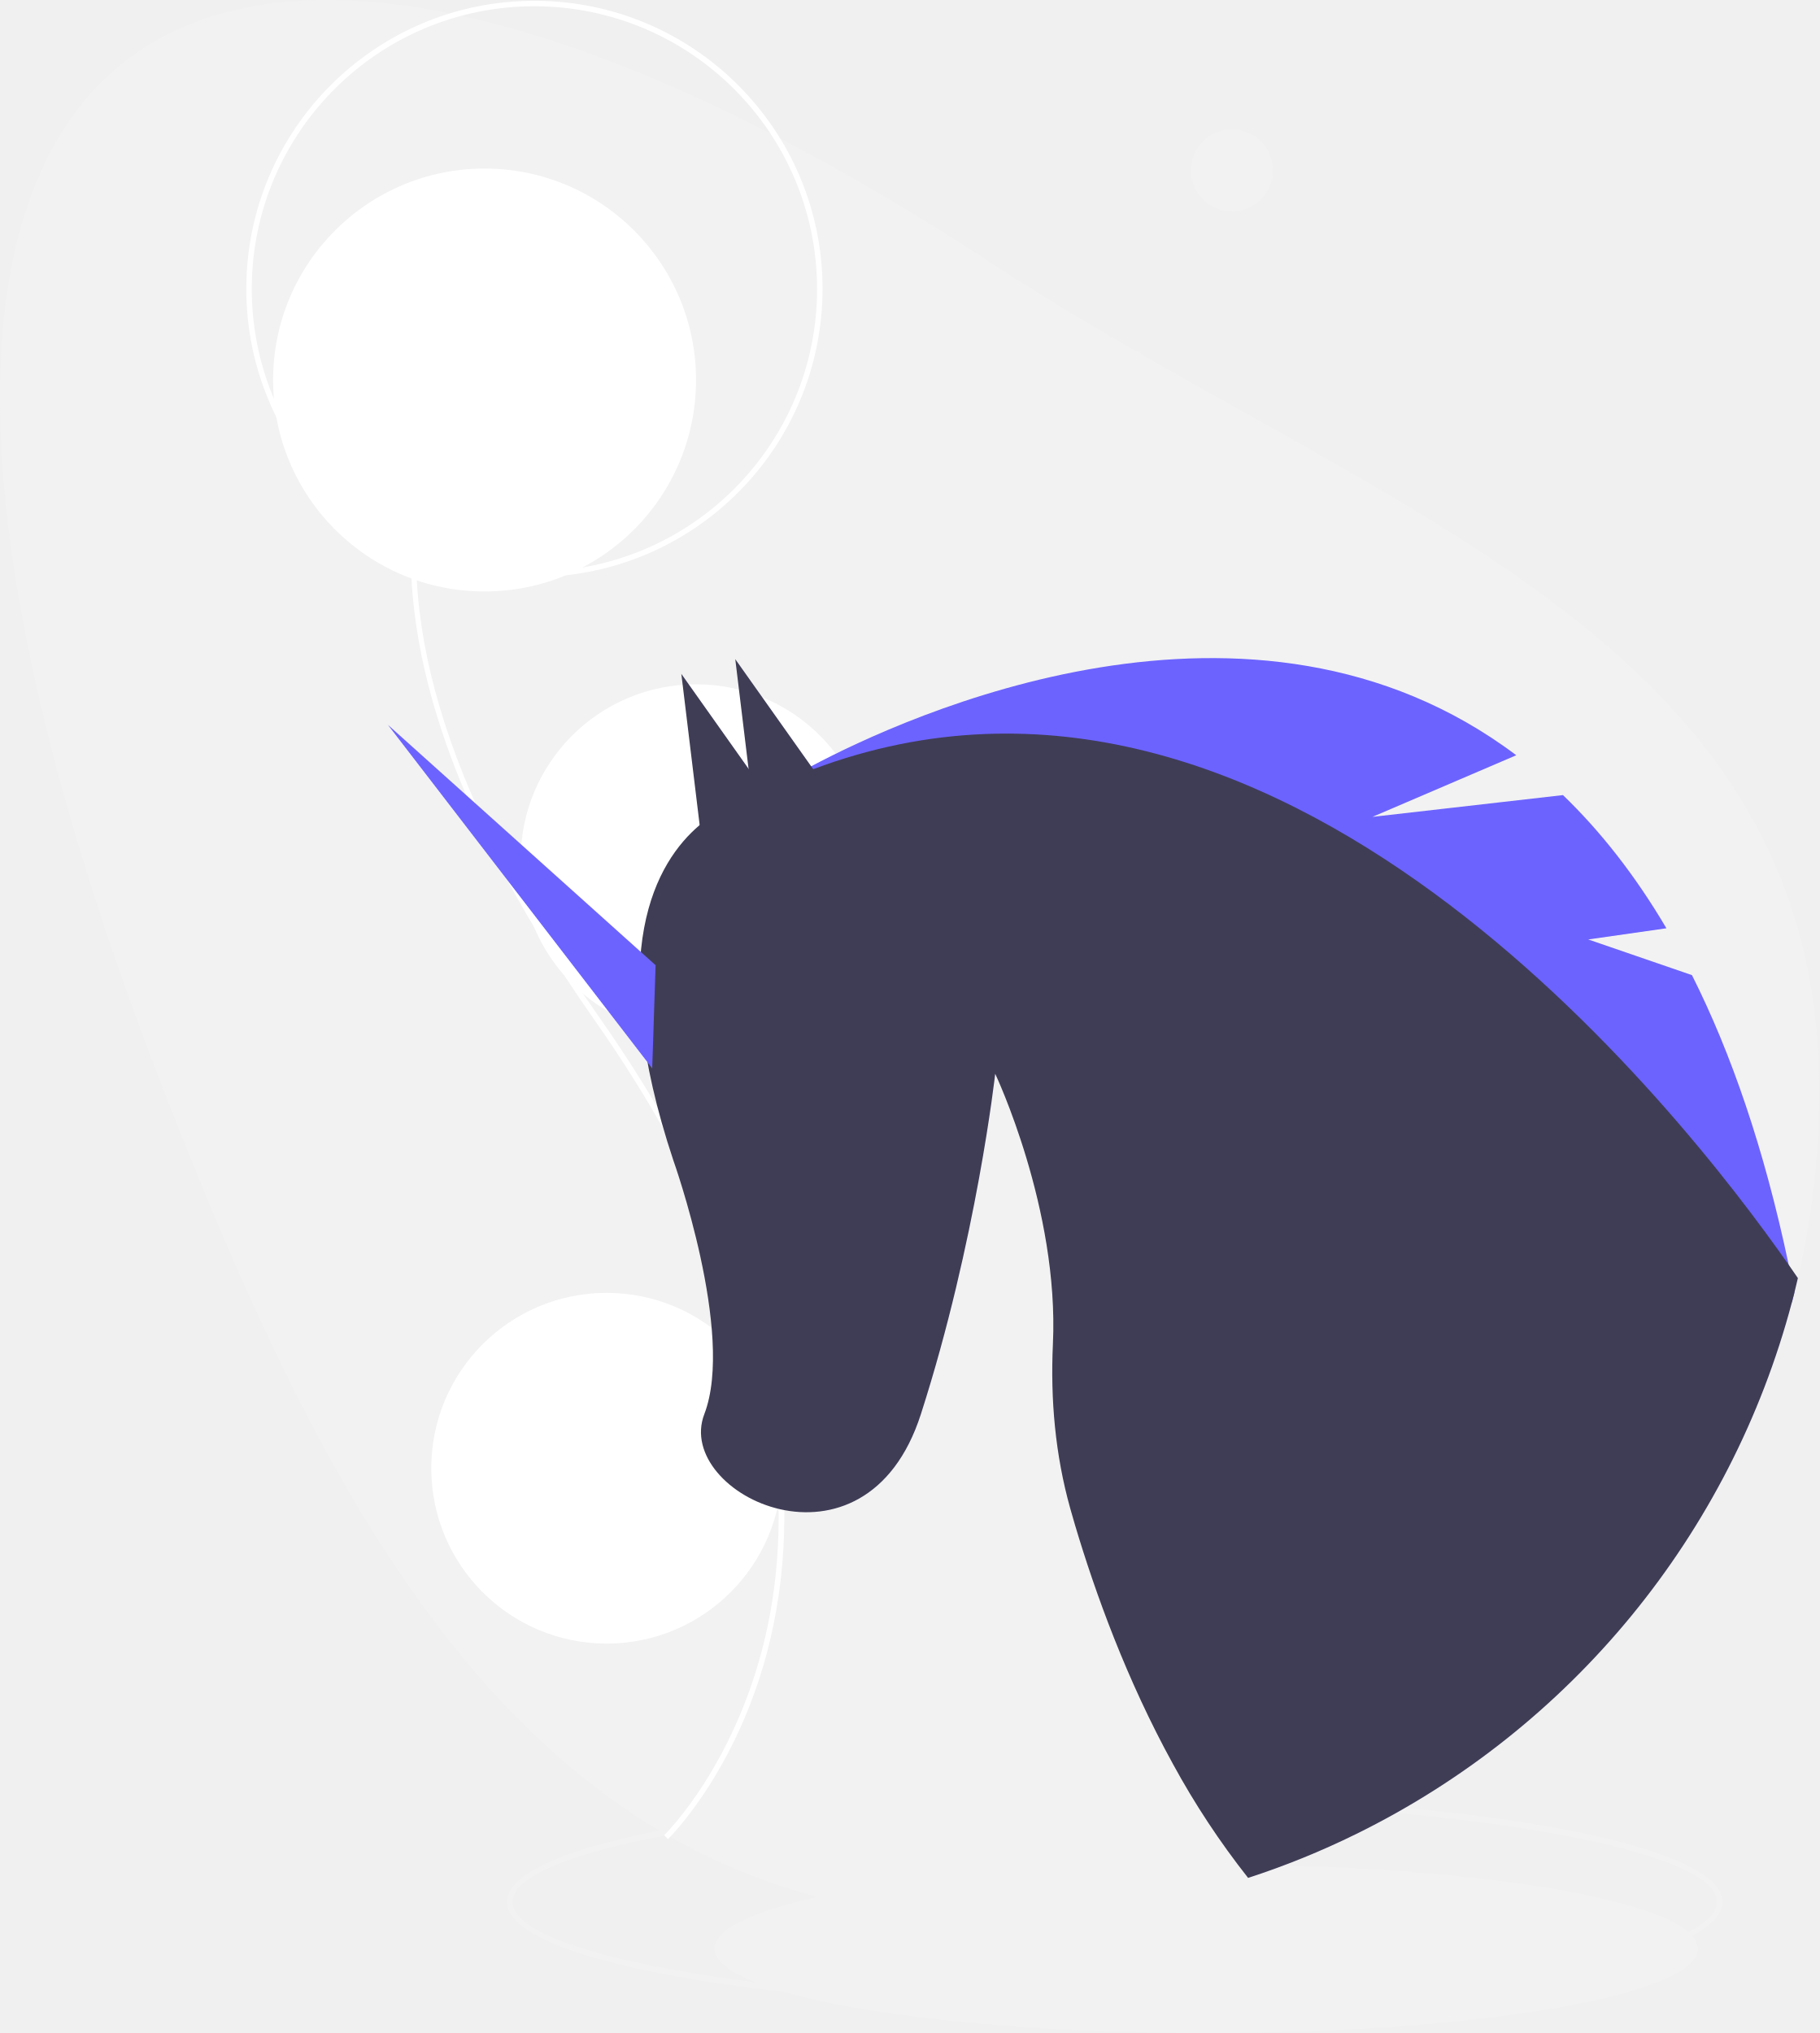
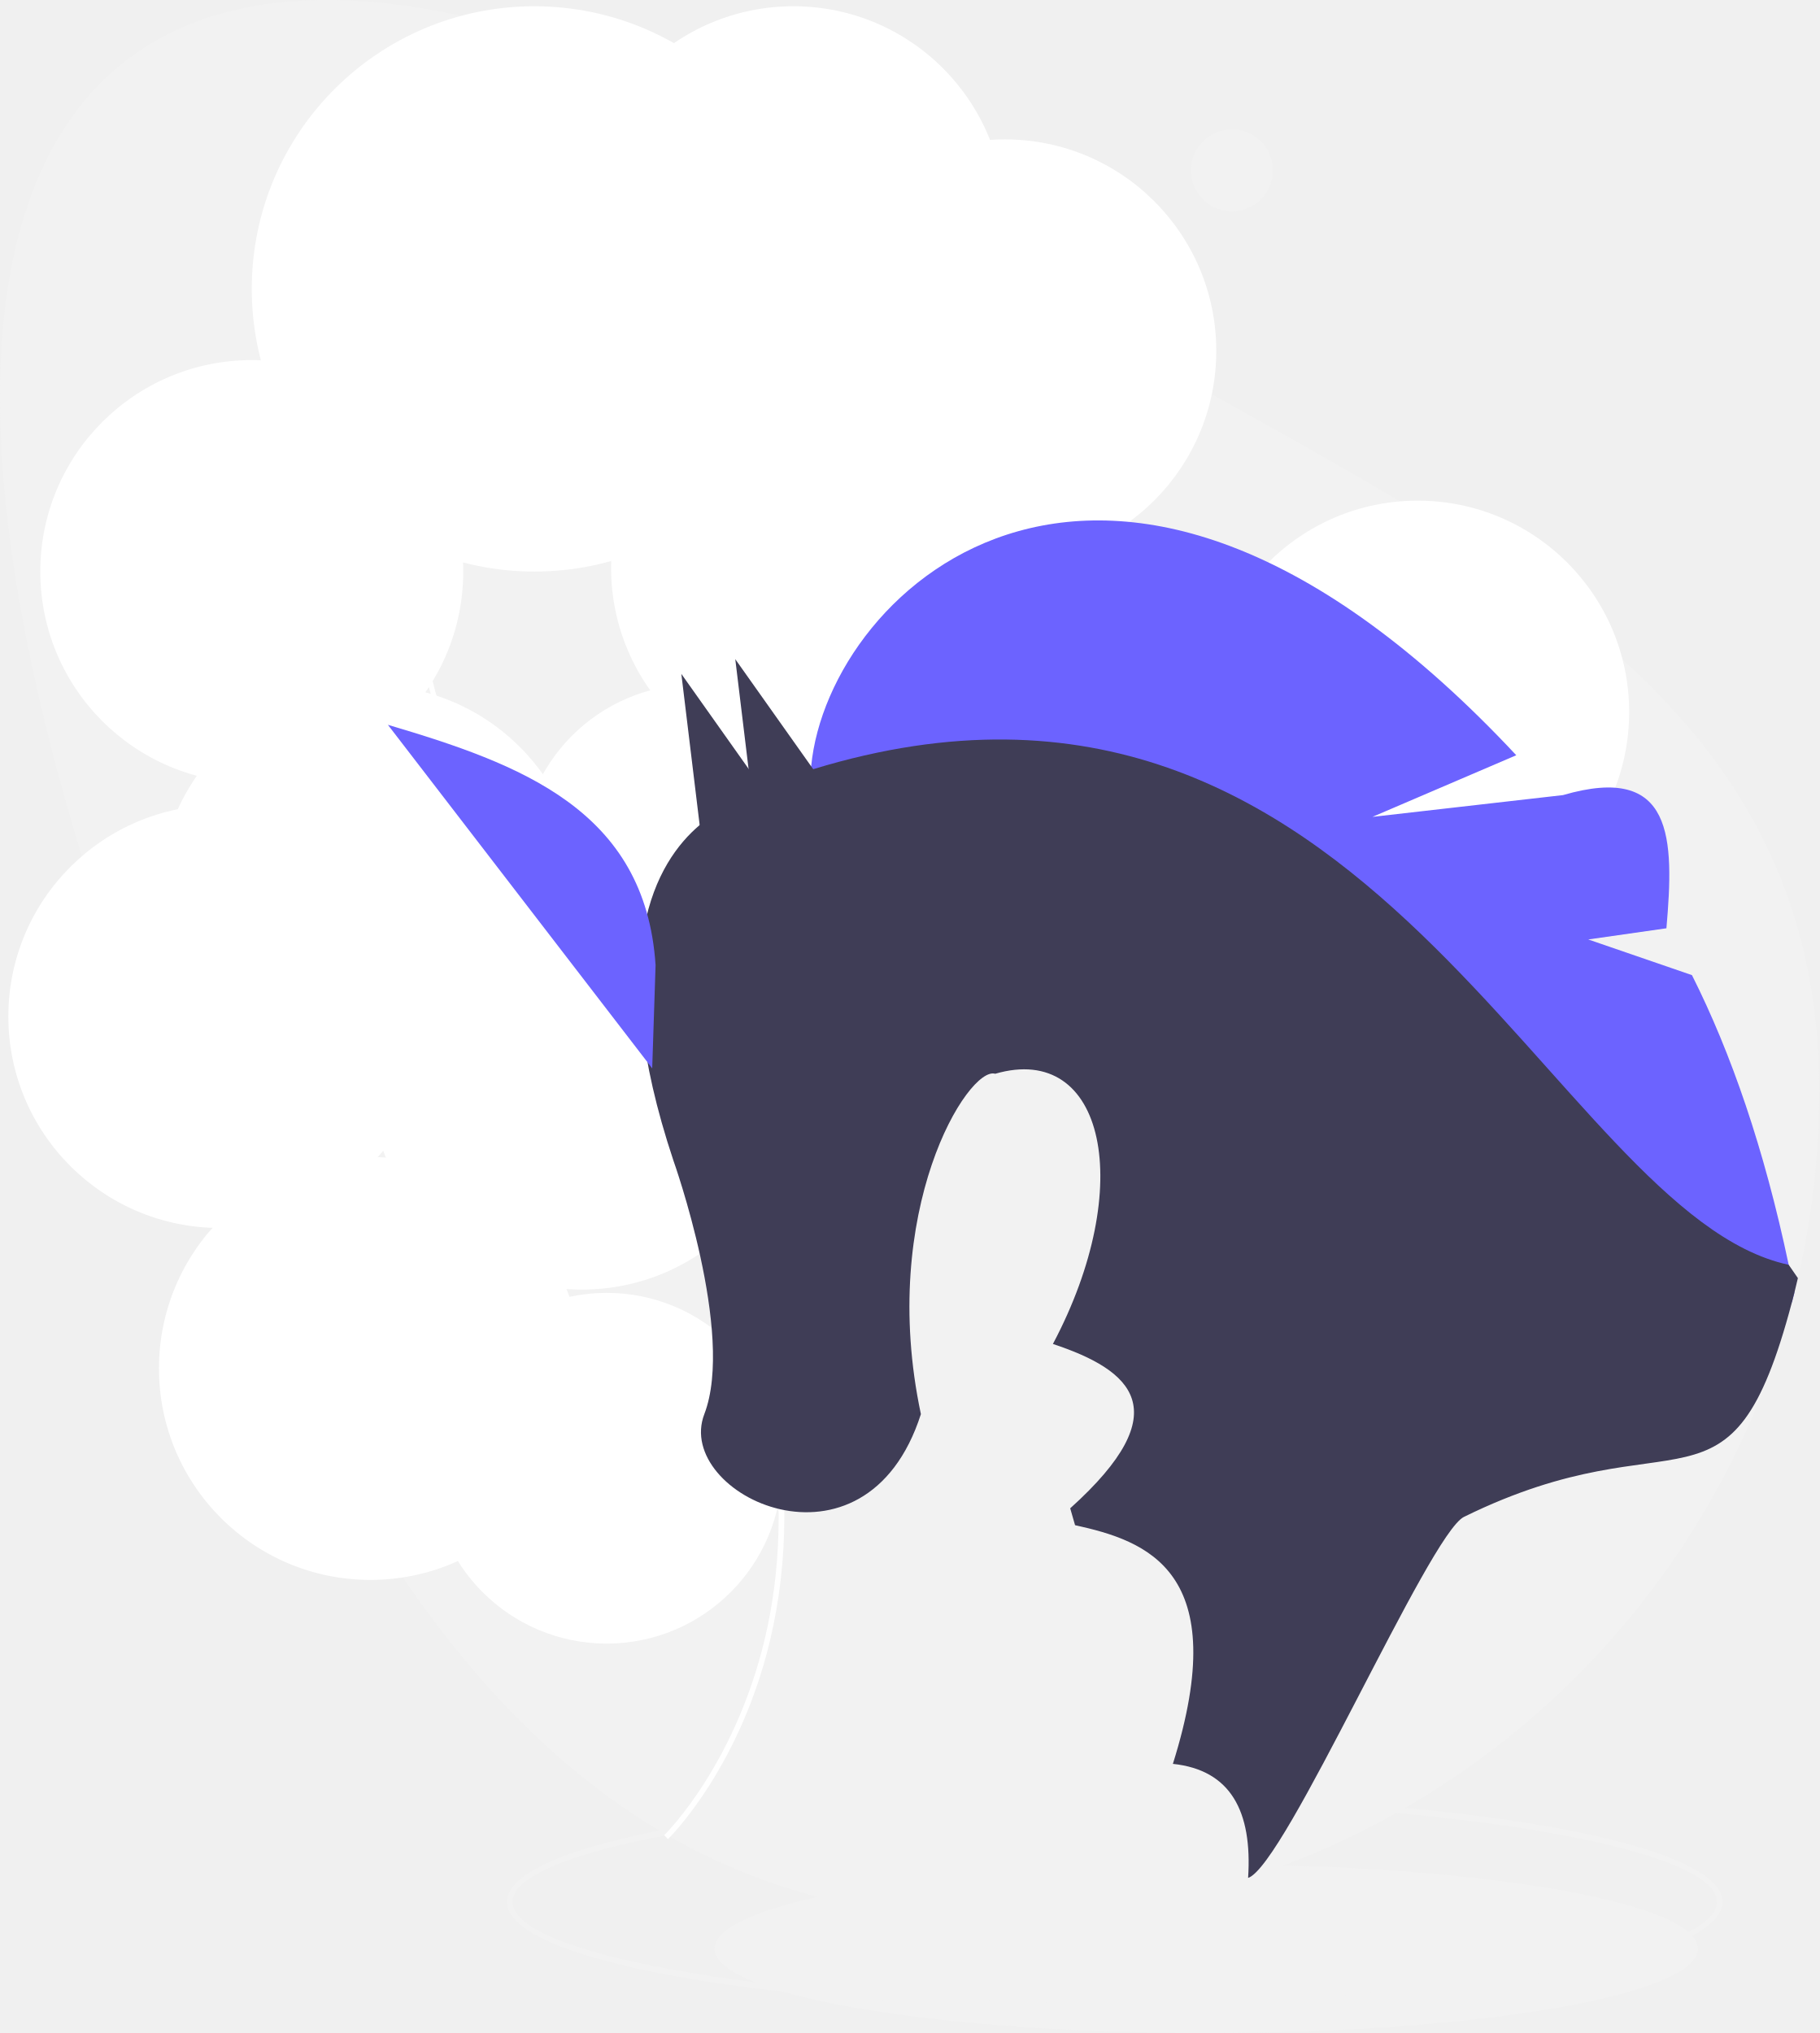
- <svg xmlns="http://www.w3.org/2000/svg" id="f2456a0d-5629-424d-81f1-cb25f2706be0" data-name="Layer 1" width="758.806" height="848" viewBox="0 0 758.806 848">
+ <svg xmlns="http://www.w3.org/2000/svg" id="fc3b2612-f009-4d6a-acc0-cf254142085c" data-name="Layer 1" width="758.806" height="848" viewBox="0 0 758.806 848">
  <ellipse cx="503.124" cy="812.817" rx="205.082" ry="35.183" fill="#f2f2f2" />
-   <path d="M685.553,863.746c-142.151,0-253.504-19.518-253.504-44.434s111.352-44.434,253.504-44.434S939.057,794.395,939.057,819.312,827.705,863.746,685.553,863.746Zm0-86.59c-136.178,0-251.225,19.305-251.225,42.156s115.047,42.156,251.225,42.156,251.225-19.305,251.225-42.156S821.731,777.156,685.553,777.156Z" transform="translate(-220.5972 -26)" fill="#f2f2f2" />
-   <path d="M979.403,481.005a345.641,345.641,0,0,1-6.677,67.836q-1.025,5.161-2.222,10.277-.701,3.076-1.47,6.13-.496,1.982-1.025,3.965A345.973,345.973,0,0,1,786.261,790.997a339.572,339.572,0,0,1-45.072,18.309q-3.521,1.145-7.075,2.222h-.011a344.839,344.839,0,0,1-99.92,14.698q-7.28,0-14.356-.33a286.2,286.2,0,0,1-38.065-4.227C427.164,793.732,351.432,641.493,288.962,481.005q-2.324-5.964-4.569-11.849-.547-1.453-1.094-2.905C117.137,26.875,297.336-84.314,634.182,135.784,793.793,240.068,979.403,290.348,979.403,481.005Z" transform="translate(-220.5972 -26)" fill="#f2f2f2" />
-   <path d="M740.79,687.167l-1.579-1.642c.248-.238,24.901-24.387,34.29-69.509,8.672-41.674,5.727-110.29-57.549-200.516C667.423,346.3,647.784,285.843,657.583,235.806c8.607-43.958,37.883-63.269,38.177-63.458l1.234,1.915c-.286.185-28.794,19.041-37.19,62.052-9.641,49.392,9.877,109.239,58.014,177.876,28.15,40.141,46.89,79.45,55.699,116.836,7.059,29.96,7.793,58.76,2.184,85.599C766.138,662.384,741.043,686.924,740.79,687.167Z" transform="translate(-220.5972 -26)" fill="#f2f2f2" />
-   <path d="M314.289,420.062a422.343,422.343,0,0,0-29.896,49.094q-.547-1.453-1.094-2.905a432.141,432.141,0,0,1,29.122-47.499c48.137-68.645,67.654-128.484,58.015-177.874-8.397-43.022-36.903-61.878-37.188-62.06l1.231-1.914c.296.194,29.577,19.506,38.179,63.461C382.456,290.404,362.814,350.858,314.289,420.062Z" transform="translate(-220.5972 -26)" fill="#f2f2f2" />
-   <path d="M499.212,793.126l-1.579-1.642c.313-.3,31.394-30.736,43.239-87.611,10.939-52.52,7.244-138.99-72.48-252.67-33.311-47.499-56.027-92.376-67.518-133.384-9.389-33.508-11.377-64.657-5.908-92.583,10.811-55.212,47.557-79.451,47.927-79.689l1.234,1.915c-.362.234-36.34,24.017-46.939,78.282-12.16,62.258,12.424,137.673,73.07,224.149,35.413,50.497,58.987,99.944,70.066,146.968,8.876,37.671,9.8,73.879,2.748,107.621C531.053,761.994,499.529,792.821,499.212,793.126Z" transform="translate(-220.5972 -26)" fill="#fff" />
-   <circle cx="202.118" cy="158.51" r="88.201" fill="#fff" />
-   <path d="M443.511,266.68a120.175,120.175,0,1,1,120.175-120.176A120.312,120.312,0,0,1,443.511,266.68Zm0-238.072a117.897,117.897,0,1,0,117.896,117.896A118.03,118.03,0,0,0,443.511,28.608Z" transform="translate(-220.5972 -26)" fill="#fff" />
+   <path d="M708.439,855.482c-142.151,0-253.504-19.518-253.504-44.434s111.352-44.434,253.504-44.434,253.504,19.518,253.504,44.434S850.59,855.482,708.439,855.482Zm0-86.59c-136.178,0-251.225,19.305-251.225,42.156S572.261,853.203,708.439,853.203,959.664,833.898,959.664,811.047,844.617,768.892,708.439,768.892Z" transform="translate(-243.4829 -17.73588)" fill="#f2f2f2" />
+   <path d="M1002.288,472.741a345.64,345.64,0,0,1-6.677,67.836q-1.025,5.161-2.222,10.277-.701,3.076-1.47,6.13-.496,1.982-1.025,3.965A345.973,345.973,0,0,1,809.147,782.733a339.572,339.572,0,0,1-45.072,18.309q-3.521,1.145-7.075,2.222H756.988A344.84,344.84,0,0,1,657.068,817.962q-7.28 0-14.356-.33a286.2,286.2,0,0,1-38.065-4.227C450.049,785.467,374.317,633.229,311.847,472.741q-2.324-5.964-4.569-11.849-.547-1.453-1.094-2.905C140.023,18.611,320.221-92.578,657.068,127.52,816.678,231.804,1002.288,282.083,1002.288,472.741Z" transform="translate(-243.4829 -17.73588)" fill="#f2f2f2" />
+   <path d="M763.676,678.903l-1.579-1.642c.248-.238,24.901-24.387,34.29-69.509,8.672-41.674,5.727-110.29-57.549-200.516-48.529-69.199-68.168-129.657-58.37-179.694,8.607-43.958,37.883-63.269,38.177-63.458l1.234,1.915c-.286.185-28.794,19.041-37.19,62.052-9.641,49.392,9.877,109.239,58.014,177.876,28.15,40.141,46.891,79.45,55.699,116.836,7.059,29.96,7.793,58.76,2.184,85.599C789.024,654.12,763.928,678.66,763.676,678.903Z" transform="translate(-243.4829 -17.73588)" fill="#f2f2f2" />
+   <path d="M337.175,411.798a422.34,422.34,0,0,0-29.896,49.094q-.547-1.453-1.094-2.905a432.143,432.143,0,0,1,29.122-47.499c48.137-68.645,67.654-128.484,58.015-177.874-8.397-43.022-36.903-61.878-37.188-62.06l1.23-1.914c.296.194,29.577,19.506,38.179,63.461C405.342,282.14,385.699,342.594,337.175,411.798Z" transform="translate(-243.4829 -17.73588)" fill="#f2f2f2" />
+   <path d="M522.098,784.862l-1.579-1.642c.313-.3,31.394-30.736,43.239-87.611,10.939-52.52,7.244-138.99-72.479-252.67-33.311-47.499-56.027-92.376-67.518-133.384-9.389-33.508-11.377-64.657-5.908-92.583,10.811-55.212,47.557-79.451,47.927-79.689L467.014,139.198c-.362.234-36.34,24.017-46.939,78.282-12.16,62.258,12.424,137.673,73.07,224.149,35.413,50.497,58.987,99.944,70.066,146.968,8.876,37.671,9.8,73.879,2.748,107.621C553.939,753.729,522.415,784.557,522.098,784.862Z" transform="translate(-243.4829 -17.73588)" fill="#fff" />
+   <circle cx="214.05" cy="148.616" r="88.201" fill="#fff" />
+   <circle cx="105.017" cy="238.402" r="88.201" fill="#fff" />
+   <circle cx="154.509" cy="373.984" r="88.201" fill="#fff" />
+   <circle cx="242.71" cy="449.704" r="88.201" fill="#fff" />
+   <circle cx="343.089" cy="236.817" r="88.201" fill="#fff" />
+   <circle cx="419.113" cy="146.347" r="88.201" fill="#fff" />
+   <circle cx="330.911" cy="90.81" r="88.201" fill="#fff" />
+   <circle cx="91.687" cy="424" r="88.201" fill="#fff" />
+   <circle cx="154.509" cy="570.806" r="88.201" fill="#fff" />
+   <circle cx="591.325" cy="297.03" r="88.201" fill="#fff" />
+   <path d="M466.396,258.416a120.175,120.175,0,1,1,0,0Zm0-238.072a117.897,117.897,0,1,0,117.896,117.897v-.001A118.03,118.03,0,0,0,466.396,20.344Z" transform="translate(-243.4829 -17.73588)" fill="#fff" />
  <circle cx="290.319" cy="358.577" r="73.143" fill="#fff" />
  <circle cx="253.031" cy="612.424" r="73.143" fill="#fff" />
-   <path d="M969.035,565.248q-1.145-5.913-2.358-11.667a.011.011,0,0,1-.011-.011c-10.231-48.547-24.017-88.356-40.344-120.827L883.06,417.863l32.608-4.66c-13.182-22.365-27.709-40.686-43.147-55.554L793.063,366.729l59.975-25.704C742.818,258.116,598.316,324.71,558.94,345.64c-5.4,2.86-8.819,4.876-9.912,5.526-.011,0-.011,0-.023.011-.239.148-.353.216-.353.216l22.354,11.61h.011L968.009,569.213Z" transform="translate(-220.5972 -26)" fill="#6c63ff" />
-   <path d="M969.035,565.248q.769-3.059,1.47-6.13c-1.162-1.698-2.438-3.555-3.828-5.537a.011.011,0,0,1-.011-.011c-45.779-65.455-213.581-279.332-406.87-206.734h-.011q-5.366,2.017-10.755,4.33c-.011,0-.011,0-.023.011q-4.905,2.102-9.821,4.466c-1.663.786-3.315,1.606-4.979,2.438-1.447.729-2.883,1.47-4.33,2.233,0,0-8.226,2.062-17.443,9.833-18.104,15.29-40.048,52.649-10.972,139.877,0,0,25.817,72.268,12.909,105.833-12.909,33.542,67.13,72.257,90.338,0,23.231-72.28,30.99-141.973,30.99-141.973s26.706,56.272,24.074,112.704c-1.082,23.129.98,46.28,7.212,68.554.638,2.336,1.333,4.671,2.028,7.041,8.397,28.199,21.499,64.475,40.8,99.556a335.913,335.913,0,0,0,31.377,47.568,339.579,339.579,0,0,0,45.072-18.309A345.974,345.974,0,0,0,968.009,569.213Z" transform="translate(-220.5972 -26)" fill="#3f3d56" />
+   <path d="M991.92,556.984q-1.145-5.913-2.358-11.667a.011.011,0,0,1-.011-.011h0v-0c-10.231-48.547-24.017-88.356-40.344-120.827l-43.261-14.88,32.608-4.66c3.257-37.486,3.112-69.035-43.147-55.554L815.949,358.465l59.975-25.704c-168.775-180.655-286.961-70.131-294.098,4.614-5.4,2.86-8.818,4.876-9.912,5.526-.011,0-.011,0-.023.011-.239.148-.353.216-.353.216l22.354,11.61h.011L990.895,560.949Z" transform="translate(-243.4829 -17.73588)" fill="#6c63ff" />
+   <path d="M991.92,556.984q.769-3.059,1.47-6.13c-1.162-1.698-2.438-3.555-3.828-5.537a.011.011,0,0,1-.011-.011h0v-0c-98.884-21.215-174.305-277.719-406.87-206.734h-.011q-5.366,2.017-10.755,4.33c-.011,0-.011,0-.023.011q-4.905,2.102-9.821,4.466c-1.663.786-3.315,1.606-4.979,2.438-1.447.729-2.883,1.47-4.33,2.233,0,0-8.226,2.062-17.443,9.833-18.104,15.29-40.048,52.649-10.972,139.877,0,0,25.818,72.269,12.909,105.834-12.909,33.542,67.13,72.257,90.338,0-18.016-84.876,19.815-145.386,30.99-141.973,45.728-13.286,58.944,46.906,24.074,112.704,32.817,10.901,52.696,27.626,7.212,68.554.638,2.336,1.333,4.671,2.028,7.041,29.636,6.514,66.168,18.869,40.8,99.556,24.101,2.534,33.187,19.781,31.378,47.568,15.443-5.018,75.468-143.417,90.035-150.59,89.809-44.162,111.132,7.232,136.785-89.503Z" transform="translate(-243.4829 -17.73588)" fill="#3f3d56" />
  <polygon points="317.011 360.127 306.686 274.949 350.566 336.896 317.011 360.127" fill="#3f3d56" />
  <polygon points="294.512 366.263 284.187 281.085 328.067 343.032 294.512 366.263" fill="#3f3d56" />
-   <polygon points="272.037 445.634 161.79 302.333 273.446 402.595 272.037 445.634" fill="#6c63ff" />
-   <circle cx="513.847" cy="71.047" r="17.09" fill="#f2f2f2" />
+   <path d="M515.52,463.37l-110.247-143.301c55.157,16.325,107.392,35.435,111.656,100.262Z" transform="translate(-243.4829 -17.73588)" fill="#6c63ff" />
+   <circle cx="757.33" cy="88.783" r="17.09" transform="translate(161.7195 747.3878) rotate(-69.18322)" fill="#f2f2f2" />
</svg>
